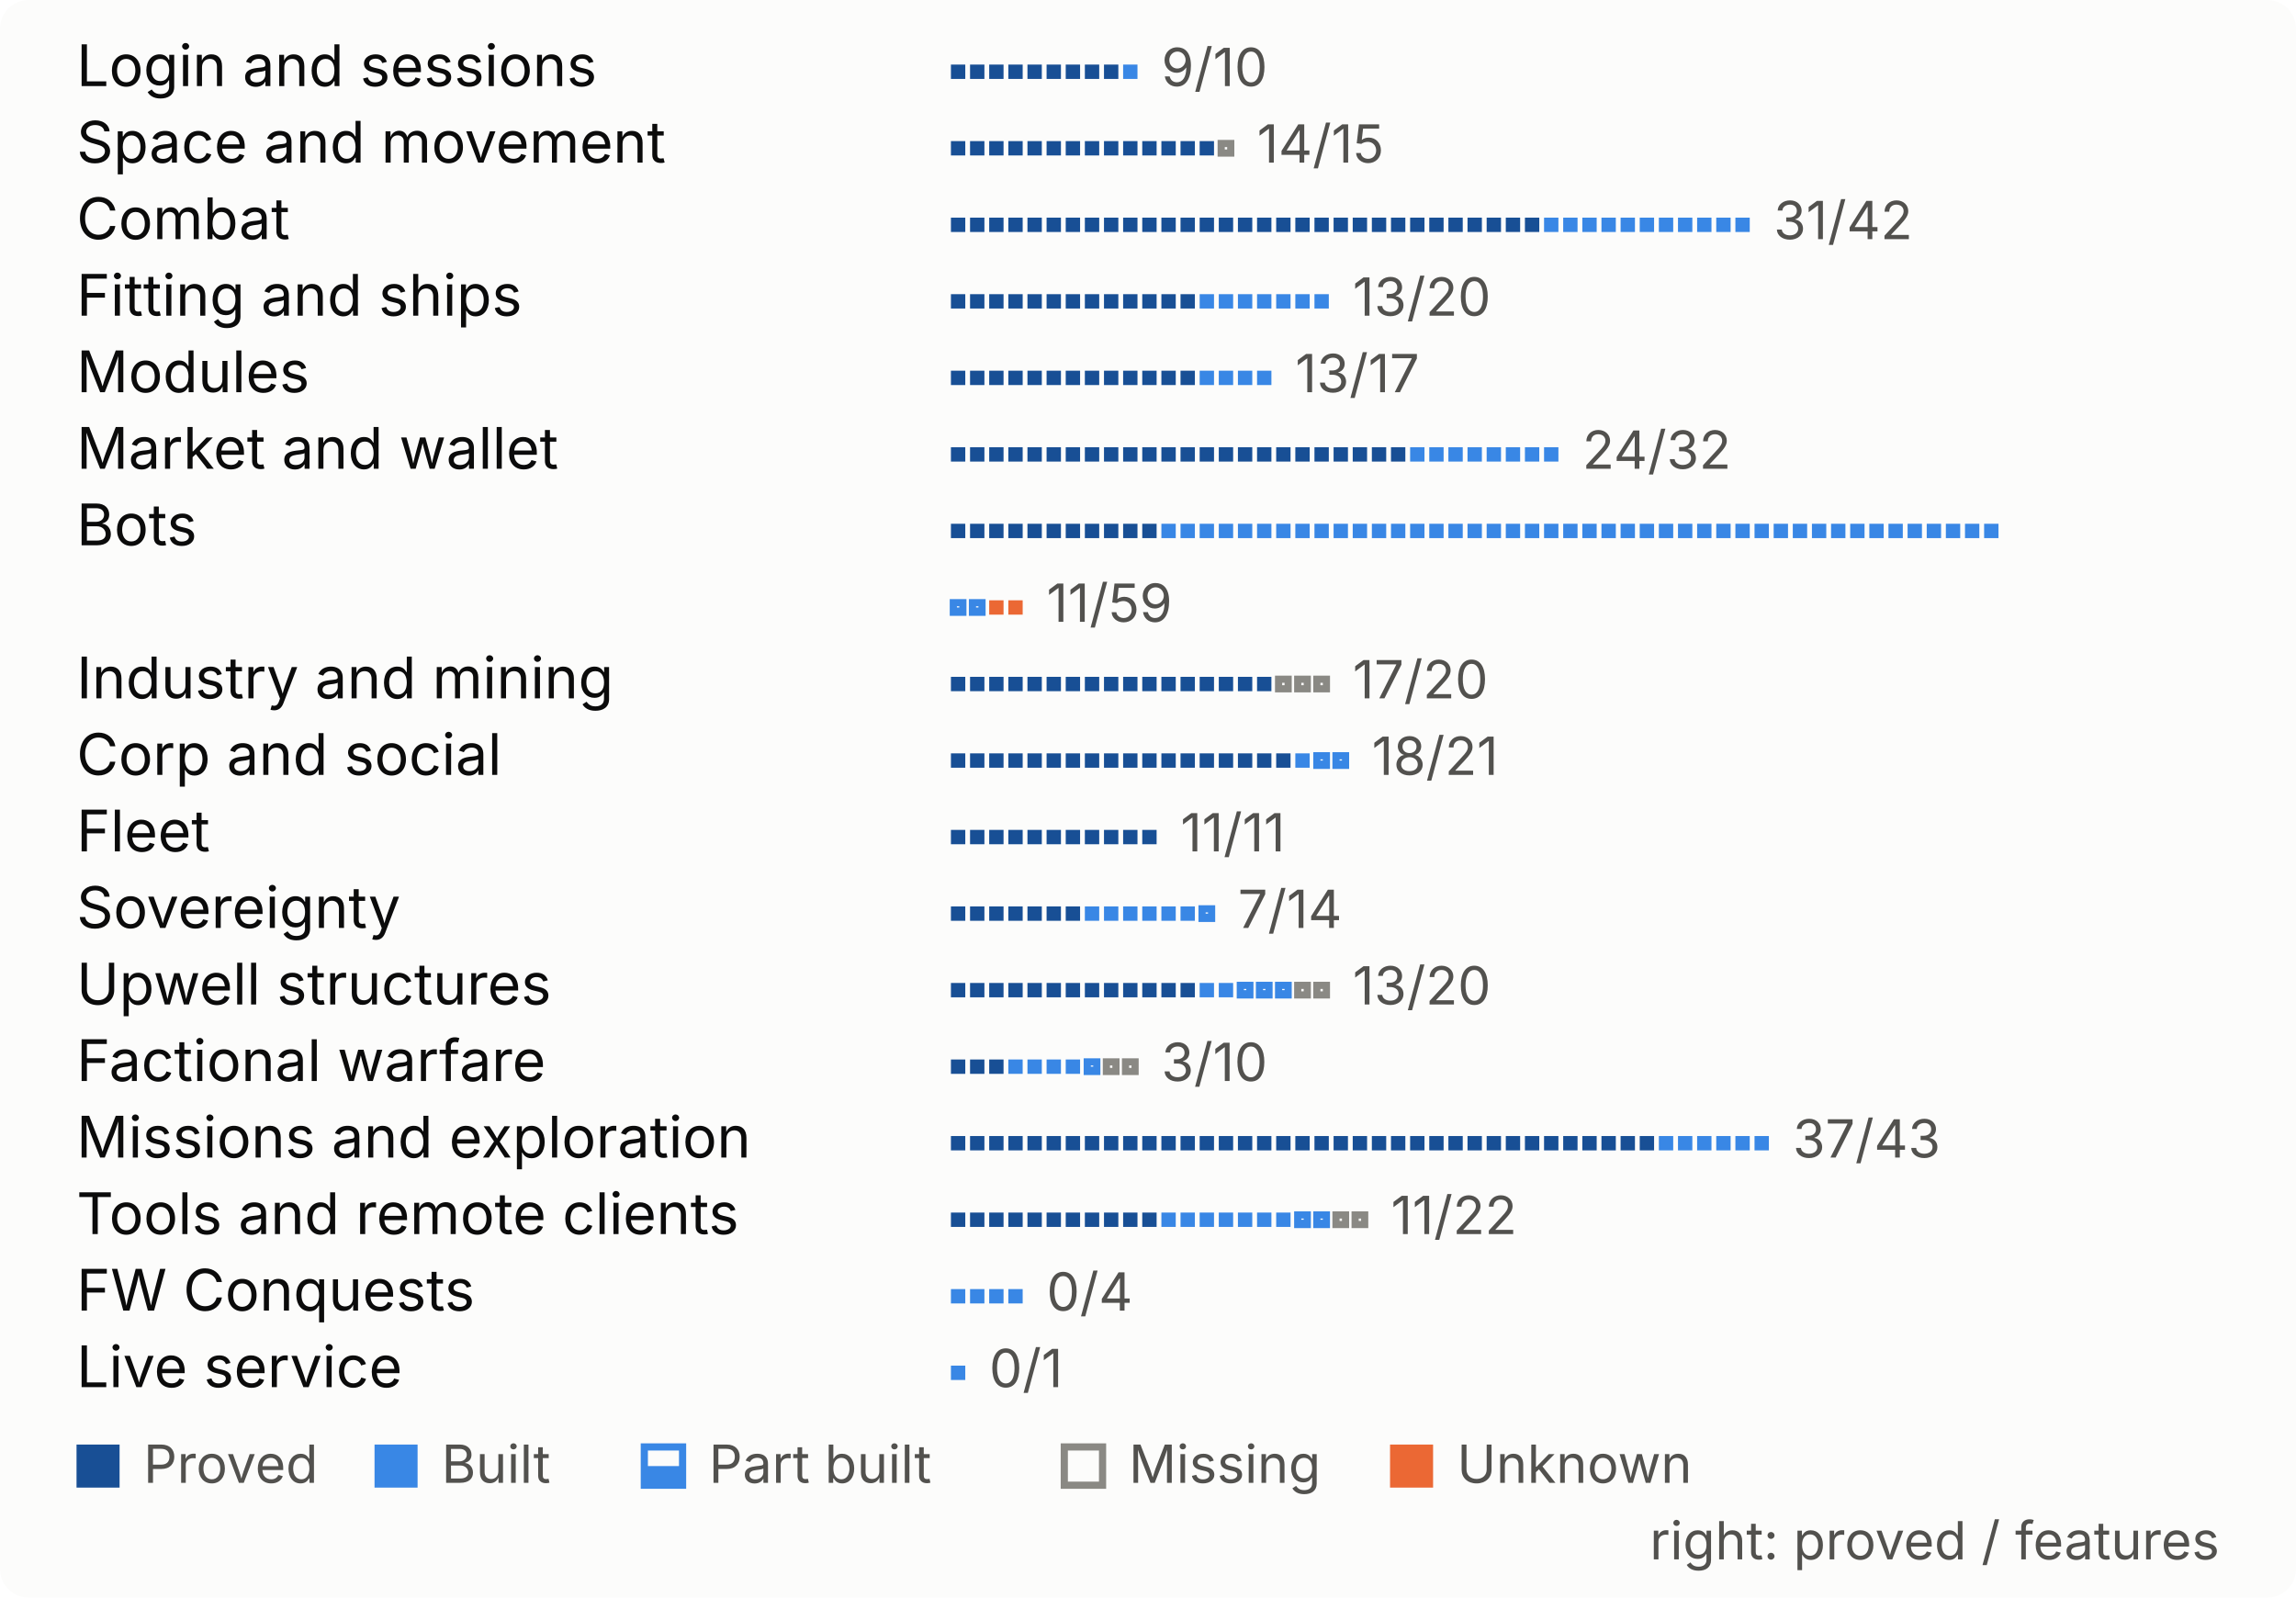
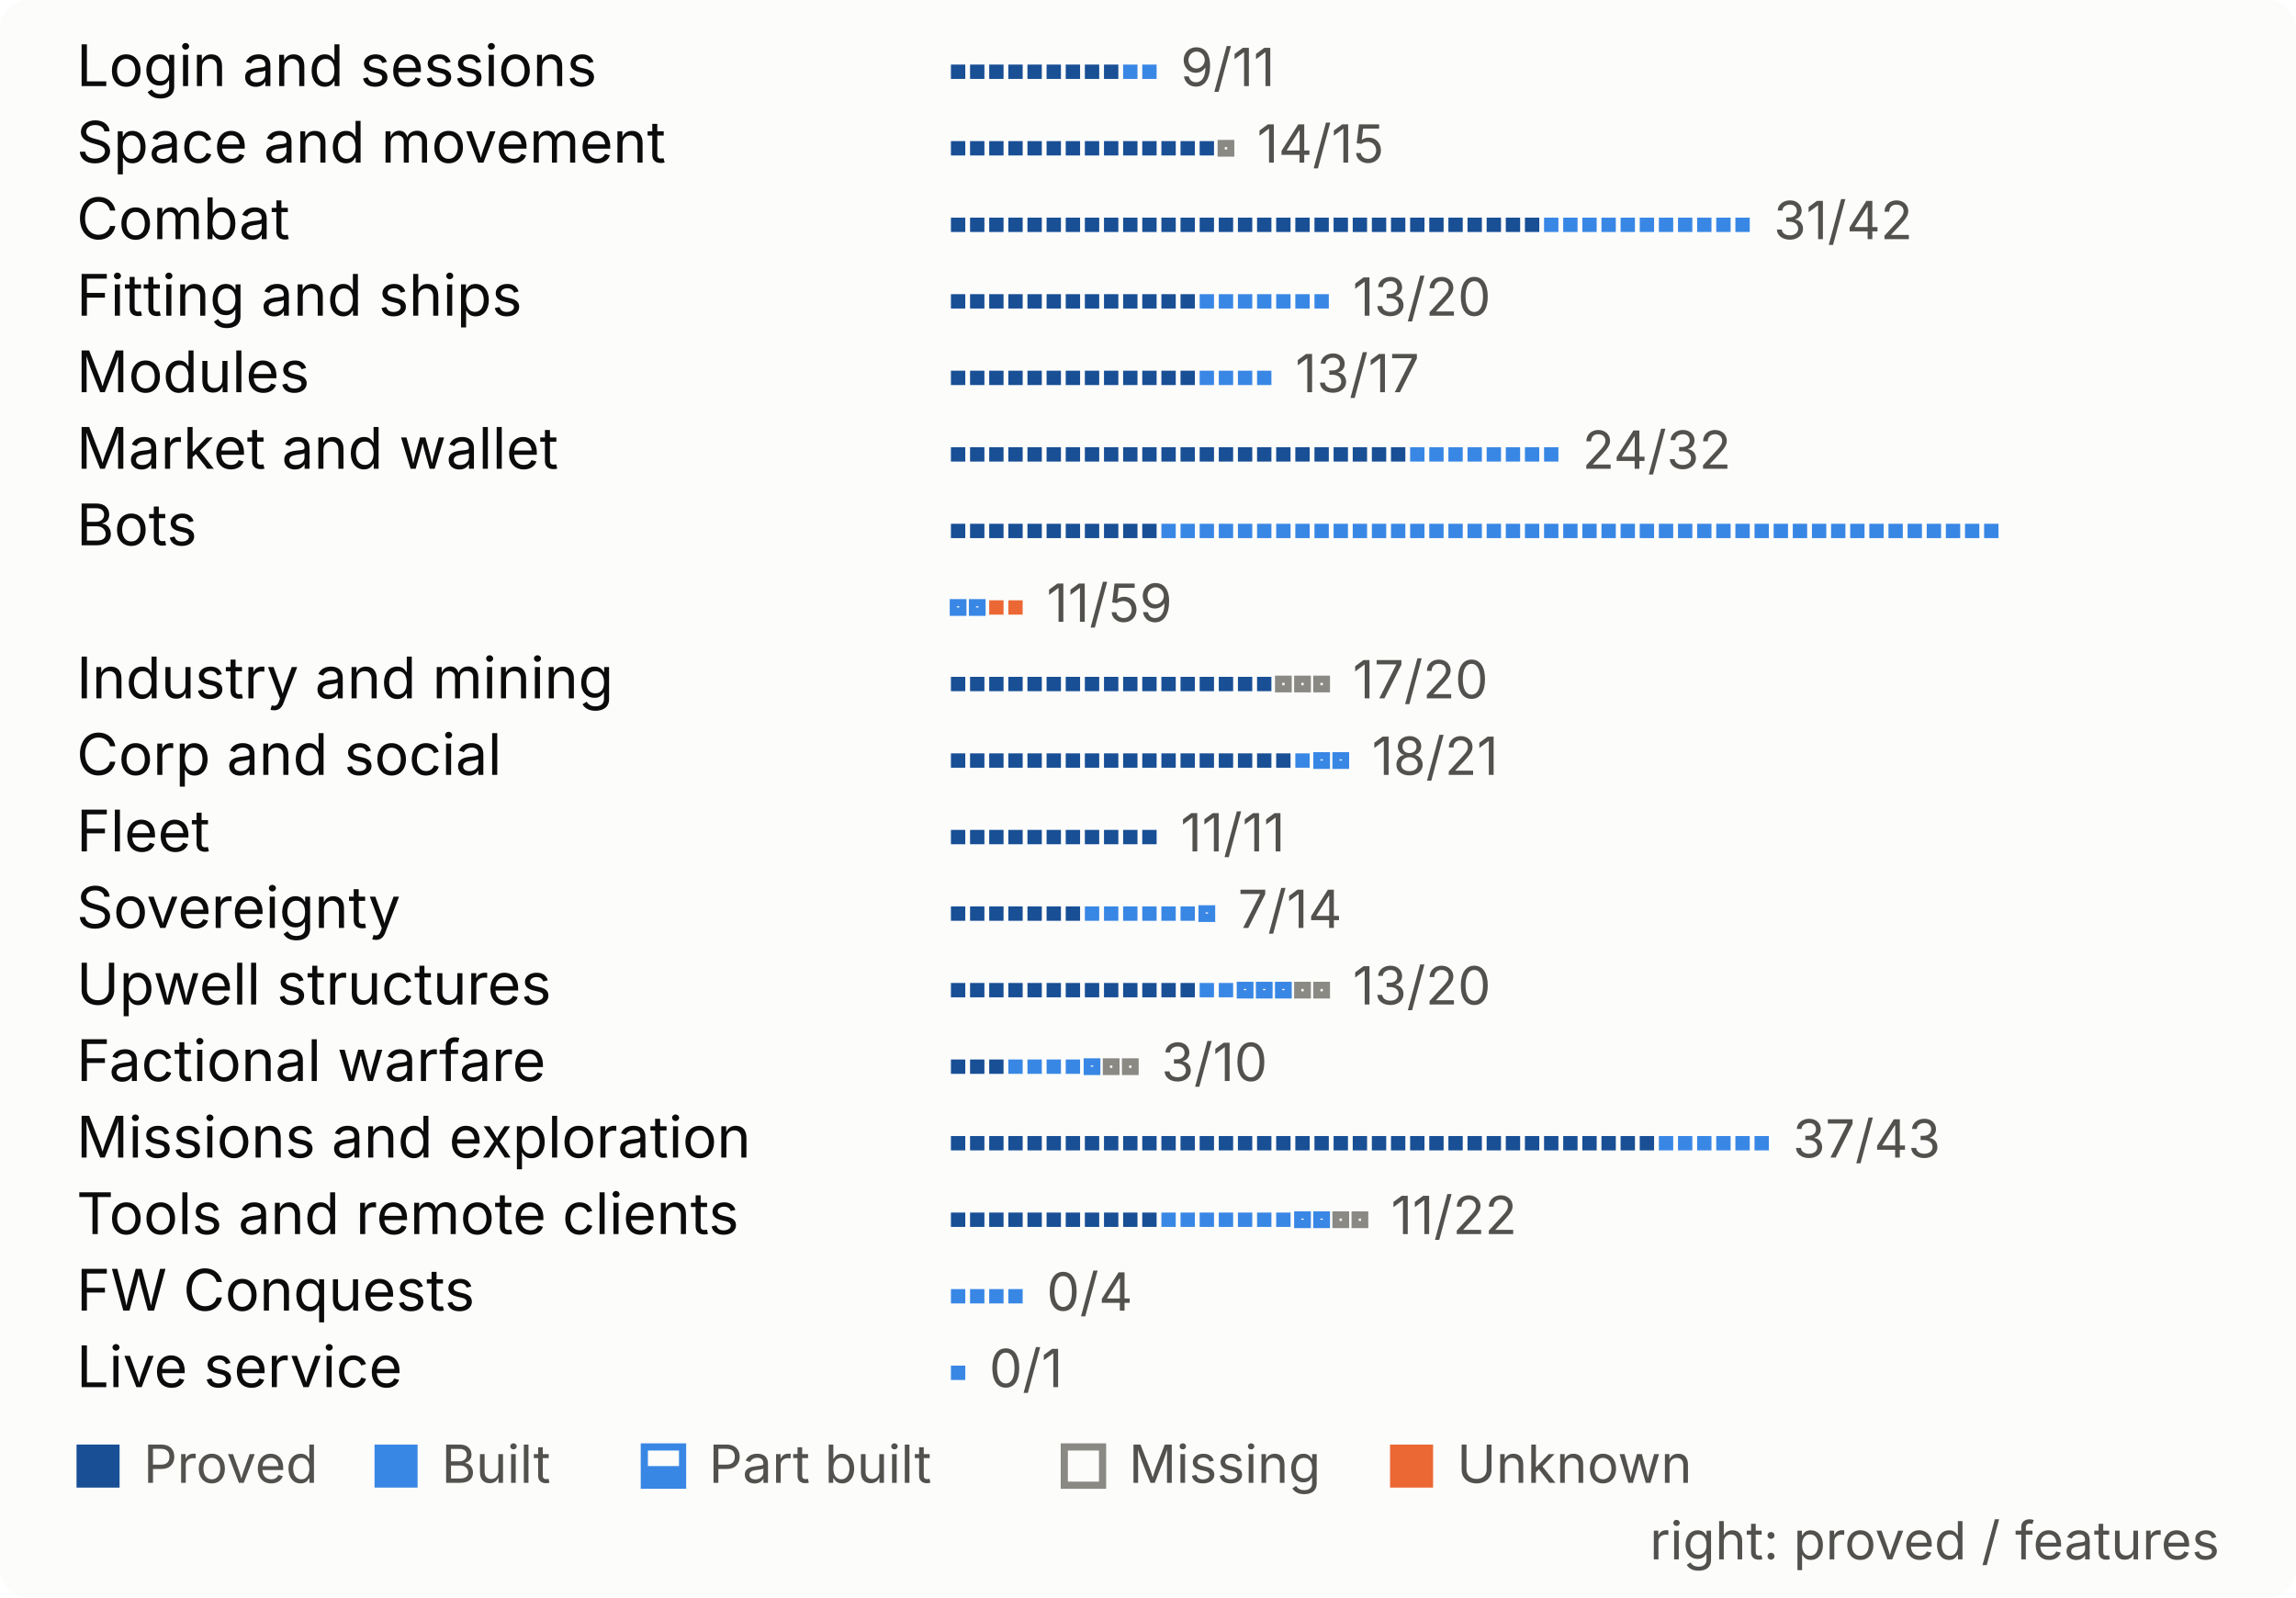
<svg xmlns="http://www.w3.org/2000/svg" width="480" height="334" viewBox="0 0 480 334" role="img" aria-label="Progress by system, one mark per feature">
  <style>
.bg{fill:#fcfcfb}.t{fill:#0b0b0b}.s{fill:#52514e}.rule{fill:#e1e0d9}
.proved{fill:#184f95}.built{fill:#3987e5}.unknown{fill:#eb6834}
.part-o{fill:none;stroke:#3987e5;stroke-width:1.5}.part-f{fill:#3987e5}
.missing{fill:none;stroke:#8a8984;stroke-width:1.5}
.pass{fill:#184f95}.fail{fill:#eb6834}.none{fill:none;stroke:#8a8984;stroke-width:1.5}
@media (prefers-color-scheme:dark){
.bg{fill:#1a1a19}.t{fill:#f0efec}.s{fill:#c3c2b7}.rule{fill:#383835}
.proved{fill:#86b6ef}.built{fill:#3987e5}.unknown{fill:#d95926}
.part-o{stroke:#3987e5}.part-f{fill:#3987e5}
.missing{stroke:#8d8c85}
.pass{fill:#86b6ef}.fail{fill:#d95926}.none{stroke:#8d8c85}
}
text{font-family:system-ui,-apple-system,"Segoe UI",sans-serif;font-size:12px}
.big{font-size:26px;font-weight:600}.b{font-weight:600}.xs{font-size:11px}
</style>
  <rect width="480" height="334" rx="6" class="bg" />
  <text x="16.0" y="18.0" class="t">Login and sessions</text>
  <rect x="198.8" y="13.5" width="3" height="3" class="proved" />
  <rect x="202.8" y="13.5" width="3" height="3" class="proved" />
  <rect x="206.8" y="13.5" width="3" height="3" class="proved" />
  <rect x="210.8" y="13.5" width="3" height="3" class="proved" />
  <rect x="214.8" y="13.5" width="3" height="3" class="proved" />
  <rect x="218.8" y="13.5" width="3" height="3" class="proved" />
  <rect x="222.8" y="13.5" width="3" height="3" class="proved" />
  <rect x="226.8" y="13.5" width="3" height="3" class="proved" />
  <rect x="230.8" y="13.5" width="3" height="3" class="proved" />
  <rect x="234.8" y="13.5" width="3" height="3" class="built" />
-   <text x="242.8" y="18.0" class="s xs">9/10</text>
+   <rect x="238.8" y="13.5" width="3" height="3" class="built" />
+   <text x="246.8" y="18.0" class="s xs">9/11</text>
  <text x="16.0" y="34.0" class="t">Space and movement</text>
  <rect x="198.8" y="29.5" width="3" height="3" class="proved" />
  <rect x="202.8" y="29.5" width="3" height="3" class="proved" />
  <rect x="206.8" y="29.5" width="3" height="3" class="proved" />
  <rect x="210.8" y="29.5" width="3" height="3" class="proved" />
  <rect x="214.8" y="29.5" width="3" height="3" class="proved" />
  <rect x="218.8" y="29.5" width="3" height="3" class="proved" />
  <rect x="222.8" y="29.5" width="3" height="3" class="proved" />
  <rect x="226.8" y="29.5" width="3" height="3" class="proved" />
  <rect x="230.8" y="29.5" width="3" height="3" class="proved" />
  <rect x="234.8" y="29.5" width="3" height="3" class="proved" />
  <rect x="238.8" y="29.5" width="3" height="3" class="proved" />
  <rect x="242.8" y="29.5" width="3" height="3" class="proved" />
  <rect x="246.8" y="29.5" width="3" height="3" class="proved" />
  <rect x="250.8" y="29.5" width="3" height="3" class="proved" />
  <rect x="255.3" y="30.0" width="2" height="2" fill="none" class="missing" />
  <text x="262.8" y="34.0" class="s xs">14/15</text>
  <text x="16.0" y="50.0" class="t">Combat</text>
  <rect x="198.8" y="45.5" width="3" height="3" class="proved" />
  <rect x="202.8" y="45.5" width="3" height="3" class="proved" />
  <rect x="206.8" y="45.5" width="3" height="3" class="proved" />
  <rect x="210.8" y="45.5" width="3" height="3" class="proved" />
  <rect x="214.8" y="45.5" width="3" height="3" class="proved" />
  <rect x="218.8" y="45.5" width="3" height="3" class="proved" />
  <rect x="222.8" y="45.5" width="3" height="3" class="proved" />
  <rect x="226.8" y="45.5" width="3" height="3" class="proved" />
  <rect x="230.8" y="45.5" width="3" height="3" class="proved" />
  <rect x="234.8" y="45.5" width="3" height="3" class="proved" />
  <rect x="238.8" y="45.5" width="3" height="3" class="proved" />
  <rect x="242.8" y="45.5" width="3" height="3" class="proved" />
  <rect x="246.8" y="45.5" width="3" height="3" class="proved" />
  <rect x="250.8" y="45.5" width="3" height="3" class="proved" />
  <rect x="254.8" y="45.5" width="3" height="3" class="proved" />
  <rect x="258.8" y="45.5" width="3" height="3" class="proved" />
  <rect x="262.8" y="45.5" width="3" height="3" class="proved" />
  <rect x="266.8" y="45.5" width="3" height="3" class="proved" />
  <rect x="270.8" y="45.5" width="3" height="3" class="proved" />
  <rect x="274.8" y="45.5" width="3" height="3" class="proved" />
  <rect x="278.8" y="45.5" width="3" height="3" class="proved" />
  <rect x="282.8" y="45.5" width="3" height="3" class="proved" />
  <rect x="286.8" y="45.5" width="3" height="3" class="proved" />
  <rect x="290.8" y="45.5" width="3" height="3" class="proved" />
  <rect x="294.8" y="45.5" width="3" height="3" class="proved" />
  <rect x="298.8" y="45.5" width="3" height="3" class="proved" />
  <rect x="302.8" y="45.5" width="3" height="3" class="proved" />
  <rect x="306.8" y="45.5" width="3" height="3" class="proved" />
  <rect x="310.8" y="45.5" width="3" height="3" class="proved" />
  <rect x="314.8" y="45.5" width="3" height="3" class="proved" />
  <rect x="318.8" y="45.5" width="3" height="3" class="proved" />
  <rect x="322.8" y="45.5" width="3" height="3" class="built" />
  <rect x="326.8" y="45.5" width="3" height="3" class="built" />
  <rect x="330.8" y="45.5" width="3" height="3" class="built" />
  <rect x="334.8" y="45.5" width="3" height="3" class="built" />
  <rect x="338.8" y="45.5" width="3" height="3" class="built" />
  <rect x="342.8" y="45.5" width="3" height="3" class="built" />
  <rect x="346.8" y="45.5" width="3" height="3" class="built" />
  <rect x="350.8" y="45.5" width="3" height="3" class="built" />
  <rect x="354.8" y="45.5" width="3" height="3" class="built" />
  <rect x="358.8" y="45.5" width="3" height="3" class="built" />
  <rect x="362.8" y="45.5" width="3" height="3" class="built" />
  <text x="370.8" y="50.0" class="s xs">31/42</text>
  <text x="16.0" y="66.0" class="t">Fitting and ships</text>
  <rect x="198.8" y="61.5" width="3" height="3" class="proved" />
  <rect x="202.8" y="61.5" width="3" height="3" class="proved" />
  <rect x="206.8" y="61.5" width="3" height="3" class="proved" />
  <rect x="210.8" y="61.5" width="3" height="3" class="proved" />
  <rect x="214.8" y="61.5" width="3" height="3" class="proved" />
  <rect x="218.8" y="61.5" width="3" height="3" class="proved" />
  <rect x="222.8" y="61.5" width="3" height="3" class="proved" />
  <rect x="226.8" y="61.5" width="3" height="3" class="proved" />
  <rect x="230.8" y="61.5" width="3" height="3" class="proved" />
  <rect x="234.8" y="61.5" width="3" height="3" class="proved" />
  <rect x="238.8" y="61.5" width="3" height="3" class="proved" />
  <rect x="242.8" y="61.5" width="3" height="3" class="proved" />
  <rect x="246.8" y="61.5" width="3" height="3" class="proved" />
  <rect x="250.8" y="61.5" width="3" height="3" class="built" />
  <rect x="254.8" y="61.5" width="3" height="3" class="built" />
  <rect x="258.8" y="61.5" width="3" height="3" class="built" />
  <rect x="262.8" y="61.5" width="3" height="3" class="built" />
  <rect x="266.8" y="61.5" width="3" height="3" class="built" />
  <rect x="270.8" y="61.5" width="3" height="3" class="built" />
  <rect x="274.8" y="61.5" width="3" height="3" class="built" />
  <text x="282.8" y="66.0" class="s xs">13/20</text>
  <text x="16.0" y="82.0" class="t">Modules</text>
  <rect x="198.8" y="77.5" width="3" height="3" class="proved" />
  <rect x="202.8" y="77.5" width="3" height="3" class="proved" />
  <rect x="206.8" y="77.5" width="3" height="3" class="proved" />
  <rect x="210.8" y="77.5" width="3" height="3" class="proved" />
  <rect x="214.8" y="77.5" width="3" height="3" class="proved" />
  <rect x="218.8" y="77.5" width="3" height="3" class="proved" />
  <rect x="222.8" y="77.5" width="3" height="3" class="proved" />
  <rect x="226.8" y="77.5" width="3" height="3" class="proved" />
  <rect x="230.8" y="77.5" width="3" height="3" class="proved" />
  <rect x="234.8" y="77.5" width="3" height="3" class="proved" />
  <rect x="238.8" y="77.5" width="3" height="3" class="proved" />
  <rect x="242.8" y="77.5" width="3" height="3" class="proved" />
  <rect x="246.8" y="77.5" width="3" height="3" class="proved" />
  <rect x="250.8" y="77.5" width="3" height="3" class="built" />
  <rect x="254.8" y="77.5" width="3" height="3" class="built" />
  <rect x="258.8" y="77.5" width="3" height="3" class="built" />
  <rect x="262.8" y="77.5" width="3" height="3" class="built" />
  <text x="270.8" y="82.0" class="s xs">13/17</text>
  <text x="16.0" y="98.0" class="t">Market and wallet</text>
  <rect x="198.8" y="93.5" width="3" height="3" class="proved" />
  <rect x="202.8" y="93.5" width="3" height="3" class="proved" />
  <rect x="206.8" y="93.5" width="3" height="3" class="proved" />
  <rect x="210.8" y="93.5" width="3" height="3" class="proved" />
  <rect x="214.8" y="93.5" width="3" height="3" class="proved" />
  <rect x="218.8" y="93.5" width="3" height="3" class="proved" />
  <rect x="222.8" y="93.5" width="3" height="3" class="proved" />
  <rect x="226.8" y="93.5" width="3" height="3" class="proved" />
  <rect x="230.8" y="93.5" width="3" height="3" class="proved" />
  <rect x="234.8" y="93.5" width="3" height="3" class="proved" />
  <rect x="238.8" y="93.5" width="3" height="3" class="proved" />
  <rect x="242.8" y="93.5" width="3" height="3" class="proved" />
  <rect x="246.8" y="93.5" width="3" height="3" class="proved" />
  <rect x="250.8" y="93.5" width="3" height="3" class="proved" />
  <rect x="254.8" y="93.5" width="3" height="3" class="proved" />
  <rect x="258.8" y="93.5" width="3" height="3" class="proved" />
  <rect x="262.8" y="93.5" width="3" height="3" class="proved" />
  <rect x="266.8" y="93.5" width="3" height="3" class="proved" />
  <rect x="270.8" y="93.5" width="3" height="3" class="proved" />
  <rect x="274.8" y="93.5" width="3" height="3" class="proved" />
  <rect x="278.8" y="93.5" width="3" height="3" class="proved" />
  <rect x="282.8" y="93.5" width="3" height="3" class="proved" />
  <rect x="286.8" y="93.5" width="3" height="3" class="proved" />
  <rect x="290.8" y="93.5" width="3" height="3" class="proved" />
  <rect x="294.8" y="93.5" width="3" height="3" class="built" />
  <rect x="298.8" y="93.5" width="3" height="3" class="built" />
  <rect x="302.8" y="93.5" width="3" height="3" class="built" />
  <rect x="306.8" y="93.5" width="3" height="3" class="built" />
  <rect x="310.8" y="93.5" width="3" height="3" class="built" />
  <rect x="314.8" y="93.5" width="3" height="3" class="built" />
  <rect x="318.8" y="93.5" width="3" height="3" class="built" />
  <rect x="322.8" y="93.5" width="3" height="3" class="built" />
  <text x="330.8" y="98.0" class="s xs">24/32</text>
  <text x="16.0" y="114.0" class="t">Bots</text>
  <rect x="198.8" y="109.5" width="3" height="3" class="proved" />
  <rect x="202.8" y="109.5" width="3" height="3" class="proved" />
  <rect x="206.8" y="109.5" width="3" height="3" class="proved" />
  <rect x="210.8" y="109.5" width="3" height="3" class="proved" />
  <rect x="214.8" y="109.5" width="3" height="3" class="proved" />
  <rect x="218.8" y="109.5" width="3" height="3" class="proved" />
  <rect x="222.8" y="109.5" width="3" height="3" class="proved" />
  <rect x="226.8" y="109.5" width="3" height="3" class="proved" />
  <rect x="230.8" y="109.5" width="3" height="3" class="proved" />
  <rect x="234.8" y="109.5" width="3" height="3" class="proved" />
  <rect x="238.8" y="109.5" width="3" height="3" class="proved" />
  <rect x="242.8" y="109.5" width="3" height="3" class="built" />
  <rect x="246.8" y="109.5" width="3" height="3" class="built" />
  <rect x="250.8" y="109.5" width="3" height="3" class="built" />
  <rect x="254.8" y="109.5" width="3" height="3" class="built" />
  <rect x="258.8" y="109.5" width="3" height="3" class="built" />
  <rect x="262.8" y="109.5" width="3" height="3" class="built" />
  <rect x="266.8" y="109.5" width="3" height="3" class="built" />
  <rect x="270.8" y="109.5" width="3" height="3" class="built" />
  <rect x="274.8" y="109.5" width="3" height="3" class="built" />
  <rect x="278.8" y="109.5" width="3" height="3" class="built" />
  <rect x="282.8" y="109.5" width="3" height="3" class="built" />
  <rect x="286.8" y="109.5" width="3" height="3" class="built" />
  <rect x="290.8" y="109.5" width="3" height="3" class="built" />
  <rect x="294.8" y="109.5" width="3" height="3" class="built" />
  <rect x="298.8" y="109.5" width="3" height="3" class="built" />
  <rect x="302.8" y="109.5" width="3" height="3" class="built" />
  <rect x="306.8" y="109.5" width="3" height="3" class="built" />
  <rect x="310.8" y="109.5" width="3" height="3" class="built" />
  <rect x="314.8" y="109.5" width="3" height="3" class="built" />
  <rect x="318.8" y="109.5" width="3" height="3" class="built" />
  <rect x="322.8" y="109.5" width="3" height="3" class="built" />
  <rect x="326.8" y="109.5" width="3" height="3" class="built" />
  <rect x="330.8" y="109.5" width="3" height="3" class="built" />
  <rect x="334.8" y="109.5" width="3" height="3" class="built" />
  <rect x="338.8" y="109.5" width="3" height="3" class="built" />
  <rect x="342.8" y="109.5" width="3" height="3" class="built" />
  <rect x="346.8" y="109.5" width="3" height="3" class="built" />
  <rect x="350.8" y="109.5" width="3" height="3" class="built" />
  <rect x="354.8" y="109.5" width="3" height="3" class="built" />
  <rect x="358.8" y="109.5" width="3" height="3" class="built" />
  <rect x="362.8" y="109.5" width="3" height="3" class="built" />
  <rect x="366.8" y="109.5" width="3" height="3" class="built" />
  <rect x="370.8" y="109.5" width="3" height="3" class="built" />
  <rect x="374.8" y="109.5" width="3" height="3" class="built" />
  <rect x="378.8" y="109.5" width="3" height="3" class="built" />
  <rect x="382.8" y="109.5" width="3" height="3" class="built" />
  <rect x="386.8" y="109.5" width="3" height="3" class="built" />
  <rect x="390.8" y="109.5" width="3" height="3" class="built" />
  <rect x="394.8" y="109.5" width="3" height="3" class="built" />
  <rect x="398.8" y="109.5" width="3" height="3" class="built" />
  <rect x="402.8" y="109.5" width="3" height="3" class="built" />
  <rect x="406.8" y="109.5" width="3" height="3" class="built" />
  <rect x="410.8" y="109.5" width="3" height="3" class="built" />
  <rect x="414.8" y="109.5" width="3" height="3" class="built" />
  <rect x="199.3" y="126.0" width="2" height="2" fill="none" class="part-o" />
  <rect x="198.8" y="127.0" width="3" height="1.5" class="part-f" />
  <rect x="203.3" y="126.0" width="2" height="2" fill="none" class="part-o" />
  <rect x="202.8" y="127.0" width="3" height="1.5" class="part-f" />
  <rect x="206.8" y="125.5" width="3" height="3" class="unknown" />
  <rect x="210.8" y="125.5" width="3" height="3" class="unknown" />
  <text x="218.8" y="130.0" class="s xs">11/59</text>
  <text x="16.0" y="146.0" class="t">Industry and mining</text>
  <rect x="198.8" y="141.5" width="3" height="3" class="proved" />
  <rect x="202.8" y="141.5" width="3" height="3" class="proved" />
  <rect x="206.8" y="141.5" width="3" height="3" class="proved" />
  <rect x="210.8" y="141.5" width="3" height="3" class="proved" />
  <rect x="214.8" y="141.5" width="3" height="3" class="proved" />
  <rect x="218.8" y="141.5" width="3" height="3" class="proved" />
  <rect x="222.8" y="141.5" width="3" height="3" class="proved" />
  <rect x="226.8" y="141.5" width="3" height="3" class="proved" />
  <rect x="230.8" y="141.5" width="3" height="3" class="proved" />
  <rect x="234.8" y="141.5" width="3" height="3" class="proved" />
  <rect x="238.8" y="141.5" width="3" height="3" class="proved" />
  <rect x="242.8" y="141.5" width="3" height="3" class="proved" />
  <rect x="246.8" y="141.5" width="3" height="3" class="proved" />
  <rect x="250.8" y="141.5" width="3" height="3" class="proved" />
  <rect x="254.8" y="141.5" width="3" height="3" class="proved" />
  <rect x="258.8" y="141.5" width="3" height="3" class="proved" />
  <rect x="262.8" y="141.5" width="3" height="3" class="proved" />
  <rect x="267.3" y="142.0" width="2" height="2" fill="none" class="missing" />
  <rect x="271.3" y="142.0" width="2" height="2" fill="none" class="missing" />
  <rect x="275.3" y="142.0" width="2" height="2" fill="none" class="missing" />
  <text x="282.8" y="146.0" class="s xs">17/20</text>
  <text x="16.0" y="162.0" class="t">Corp and social</text>
  <rect x="198.8" y="157.5" width="3" height="3" class="proved" />
  <rect x="202.8" y="157.5" width="3" height="3" class="proved" />
  <rect x="206.8" y="157.5" width="3" height="3" class="proved" />
  <rect x="210.8" y="157.5" width="3" height="3" class="proved" />
  <rect x="214.8" y="157.5" width="3" height="3" class="proved" />
  <rect x="218.8" y="157.5" width="3" height="3" class="proved" />
  <rect x="222.8" y="157.5" width="3" height="3" class="proved" />
  <rect x="226.8" y="157.5" width="3" height="3" class="proved" />
  <rect x="230.8" y="157.5" width="3" height="3" class="proved" />
  <rect x="234.8" y="157.5" width="3" height="3" class="proved" />
  <rect x="238.8" y="157.5" width="3" height="3" class="proved" />
  <rect x="242.8" y="157.5" width="3" height="3" class="proved" />
  <rect x="246.8" y="157.5" width="3" height="3" class="proved" />
  <rect x="250.8" y="157.5" width="3" height="3" class="proved" />
  <rect x="254.8" y="157.5" width="3" height="3" class="proved" />
  <rect x="258.8" y="157.5" width="3" height="3" class="proved" />
  <rect x="262.8" y="157.5" width="3" height="3" class="proved" />
  <rect x="266.8" y="157.5" width="3" height="3" class="proved" />
  <rect x="270.8" y="157.5" width="3" height="3" class="built" />
  <rect x="275.3" y="158.0" width="2" height="2" fill="none" class="part-o" />
  <rect x="274.8" y="159.0" width="3" height="1.5" class="part-f" />
  <rect x="279.3" y="158.0" width="2" height="2" fill="none" class="part-o" />
  <rect x="278.8" y="159.0" width="3" height="1.5" class="part-f" />
  <text x="286.8" y="162.0" class="s xs">18/21</text>
  <text x="16.0" y="178.0" class="t">Fleet</text>
  <rect x="198.8" y="173.5" width="3" height="3" class="proved" />
  <rect x="202.8" y="173.5" width="3" height="3" class="proved" />
  <rect x="206.8" y="173.5" width="3" height="3" class="proved" />
  <rect x="210.8" y="173.5" width="3" height="3" class="proved" />
  <rect x="214.8" y="173.5" width="3" height="3" class="proved" />
  <rect x="218.8" y="173.5" width="3" height="3" class="proved" />
  <rect x="222.8" y="173.5" width="3" height="3" class="proved" />
  <rect x="226.8" y="173.5" width="3" height="3" class="proved" />
  <rect x="230.8" y="173.5" width="3" height="3" class="proved" />
  <rect x="234.8" y="173.5" width="3" height="3" class="proved" />
  <rect x="238.8" y="173.5" width="3" height="3" class="proved" />
  <text x="246.8" y="178.0" class="s xs">11/11</text>
  <text x="16.0" y="194.0" class="t">Sovereignty</text>
  <rect x="198.8" y="189.5" width="3" height="3" class="proved" />
  <rect x="202.8" y="189.5" width="3" height="3" class="proved" />
  <rect x="206.8" y="189.5" width="3" height="3" class="proved" />
  <rect x="210.8" y="189.5" width="3" height="3" class="proved" />
  <rect x="214.8" y="189.5" width="3" height="3" class="proved" />
  <rect x="218.8" y="189.5" width="3" height="3" class="proved" />
  <rect x="222.8" y="189.5" width="3" height="3" class="proved" />
  <rect x="226.8" y="189.5" width="3" height="3" class="built" />
  <rect x="230.8" y="189.5" width="3" height="3" class="built" />
  <rect x="234.8" y="189.5" width="3" height="3" class="built" />
  <rect x="238.8" y="189.5" width="3" height="3" class="built" />
  <rect x="242.8" y="189.5" width="3" height="3" class="built" />
  <rect x="246.8" y="189.5" width="3" height="3" class="built" />
  <rect x="251.3" y="190.0" width="2" height="2" fill="none" class="part-o" />
  <rect x="250.8" y="191.0" width="3" height="1.5" class="part-f" />
  <text x="258.8" y="194.0" class="s xs">7/14</text>
  <text x="16.0" y="210.0" class="t">Upwell structures</text>
  <rect x="198.8" y="205.5" width="3" height="3" class="proved" />
  <rect x="202.8" y="205.5" width="3" height="3" class="proved" />
  <rect x="206.8" y="205.5" width="3" height="3" class="proved" />
  <rect x="210.8" y="205.5" width="3" height="3" class="proved" />
  <rect x="214.8" y="205.5" width="3" height="3" class="proved" />
  <rect x="218.8" y="205.5" width="3" height="3" class="proved" />
  <rect x="222.8" y="205.5" width="3" height="3" class="proved" />
  <rect x="226.8" y="205.5" width="3" height="3" class="proved" />
  <rect x="230.8" y="205.5" width="3" height="3" class="proved" />
  <rect x="234.8" y="205.5" width="3" height="3" class="proved" />
  <rect x="238.8" y="205.5" width="3" height="3" class="proved" />
  <rect x="242.8" y="205.5" width="3" height="3" class="proved" />
  <rect x="246.8" y="205.5" width="3" height="3" class="proved" />
  <rect x="250.8" y="205.5" width="3" height="3" class="built" />
  <rect x="254.8" y="205.5" width="3" height="3" class="built" />
  <rect x="259.3" y="206.0" width="2" height="2" fill="none" class="part-o" />
  <rect x="258.8" y="207.0" width="3" height="1.5" class="part-f" />
  <rect x="263.3" y="206.0" width="2" height="2" fill="none" class="part-o" />
  <rect x="262.8" y="207.0" width="3" height="1.5" class="part-f" />
  <rect x="267.3" y="206.0" width="2" height="2" fill="none" class="part-o" />
  <rect x="266.8" y="207.0" width="3" height="1.5" class="part-f" />
  <rect x="271.3" y="206.0" width="2" height="2" fill="none" class="missing" />
  <rect x="275.3" y="206.0" width="2" height="2" fill="none" class="missing" />
  <text x="282.8" y="210.0" class="s xs">13/20</text>
  <text x="16.0" y="226.0" class="t">Factional warfare</text>
  <rect x="198.8" y="221.5" width="3" height="3" class="proved" />
  <rect x="202.8" y="221.5" width="3" height="3" class="proved" />
  <rect x="206.8" y="221.5" width="3" height="3" class="proved" />
  <rect x="210.8" y="221.5" width="3" height="3" class="built" />
  <rect x="214.8" y="221.5" width="3" height="3" class="built" />
  <rect x="218.8" y="221.5" width="3" height="3" class="built" />
  <rect x="222.8" y="221.5" width="3" height="3" class="built" />
  <rect x="227.3" y="222.0" width="2" height="2" fill="none" class="part-o" />
  <rect x="226.8" y="223.0" width="3" height="1.5" class="part-f" />
  <rect x="231.3" y="222.0" width="2" height="2" fill="none" class="missing" />
  <rect x="235.3" y="222.0" width="2" height="2" fill="none" class="missing" />
  <text x="242.8" y="226.0" class="s xs">3/10</text>
  <text x="16.0" y="242.0" class="t">Missions and exploration</text>
  <rect x="198.8" y="237.5" width="3" height="3" class="proved" />
  <rect x="202.8" y="237.5" width="3" height="3" class="proved" />
  <rect x="206.8" y="237.5" width="3" height="3" class="proved" />
  <rect x="210.8" y="237.5" width="3" height="3" class="proved" />
  <rect x="214.8" y="237.5" width="3" height="3" class="proved" />
  <rect x="218.8" y="237.5" width="3" height="3" class="proved" />
  <rect x="222.8" y="237.5" width="3" height="3" class="proved" />
  <rect x="226.8" y="237.5" width="3" height="3" class="proved" />
  <rect x="230.8" y="237.5" width="3" height="3" class="proved" />
  <rect x="234.8" y="237.5" width="3" height="3" class="proved" />
  <rect x="238.8" y="237.5" width="3" height="3" class="proved" />
  <rect x="242.8" y="237.5" width="3" height="3" class="proved" />
  <rect x="246.8" y="237.5" width="3" height="3" class="proved" />
  <rect x="250.8" y="237.5" width="3" height="3" class="proved" />
  <rect x="254.8" y="237.5" width="3" height="3" class="proved" />
  <rect x="258.8" y="237.5" width="3" height="3" class="proved" />
  <rect x="262.8" y="237.5" width="3" height="3" class="proved" />
  <rect x="266.8" y="237.5" width="3" height="3" class="proved" />
  <rect x="270.8" y="237.5" width="3" height="3" class="proved" />
  <rect x="274.8" y="237.5" width="3" height="3" class="proved" />
  <rect x="278.8" y="237.5" width="3" height="3" class="proved" />
  <rect x="282.8" y="237.5" width="3" height="3" class="proved" />
  <rect x="286.8" y="237.5" width="3" height="3" class="proved" />
  <rect x="290.8" y="237.5" width="3" height="3" class="proved" />
  <rect x="294.8" y="237.5" width="3" height="3" class="proved" />
  <rect x="298.8" y="237.5" width="3" height="3" class="proved" />
  <rect x="302.8" y="237.5" width="3" height="3" class="proved" />
  <rect x="306.8" y="237.5" width="3" height="3" class="proved" />
  <rect x="310.8" y="237.5" width="3" height="3" class="proved" />
  <rect x="314.8" y="237.5" width="3" height="3" class="proved" />
  <rect x="318.8" y="237.5" width="3" height="3" class="proved" />
  <rect x="322.8" y="237.5" width="3" height="3" class="proved" />
  <rect x="326.8" y="237.5" width="3" height="3" class="proved" />
  <rect x="330.8" y="237.5" width="3" height="3" class="proved" />
  <rect x="334.8" y="237.5" width="3" height="3" class="proved" />
  <rect x="338.8" y="237.5" width="3" height="3" class="proved" />
  <rect x="342.8" y="237.5" width="3" height="3" class="proved" />
  <rect x="346.8" y="237.5" width="3" height="3" class="built" />
  <rect x="350.8" y="237.5" width="3" height="3" class="built" />
  <rect x="354.8" y="237.5" width="3" height="3" class="built" />
  <rect x="358.8" y="237.5" width="3" height="3" class="built" />
  <rect x="362.8" y="237.5" width="3" height="3" class="built" />
  <rect x="366.8" y="237.5" width="3" height="3" class="built" />
  <text x="374.8" y="242.0" class="s xs">37/43</text>
  <text x="16.0" y="258.0" class="t">Tools and remote clients</text>
  <rect x="198.8" y="253.5" width="3" height="3" class="proved" />
  <rect x="202.8" y="253.5" width="3" height="3" class="proved" />
  <rect x="206.8" y="253.5" width="3" height="3" class="proved" />
  <rect x="210.8" y="253.5" width="3" height="3" class="proved" />
  <rect x="214.8" y="253.5" width="3" height="3" class="proved" />
  <rect x="218.8" y="253.5" width="3" height="3" class="proved" />
  <rect x="222.8" y="253.5" width="3" height="3" class="proved" />
  <rect x="226.8" y="253.5" width="3" height="3" class="proved" />
  <rect x="230.8" y="253.5" width="3" height="3" class="proved" />
  <rect x="234.8" y="253.5" width="3" height="3" class="proved" />
  <rect x="238.8" y="253.5" width="3" height="3" class="proved" />
  <rect x="242.8" y="253.5" width="3" height="3" class="built" />
  <rect x="246.8" y="253.5" width="3" height="3" class="built" />
  <rect x="250.8" y="253.5" width="3" height="3" class="built" />
  <rect x="254.8" y="253.5" width="3" height="3" class="built" />
  <rect x="258.8" y="253.5" width="3" height="3" class="built" />
  <rect x="262.8" y="253.5" width="3" height="3" class="built" />
  <rect x="266.8" y="253.5" width="3" height="3" class="built" />
  <rect x="271.3" y="254.0" width="2" height="2" fill="none" class="part-o" />
  <rect x="270.8" y="255.0" width="3" height="1.5" class="part-f" />
  <rect x="275.3" y="254.0" width="2" height="2" fill="none" class="part-o" />
  <rect x="274.8" y="255.0" width="3" height="1.5" class="part-f" />
  <rect x="279.3" y="254.0" width="2" height="2" fill="none" class="missing" />
  <rect x="283.3" y="254.0" width="2" height="2" fill="none" class="missing" />
  <text x="290.8" y="258.0" class="s xs">11/22</text>
  <text x="16.0" y="274.0" class="t">FW Conquests</text>
  <rect x="198.8" y="269.5" width="3" height="3" class="built" />
  <rect x="202.8" y="269.5" width="3" height="3" class="built" />
  <rect x="206.8" y="269.5" width="3" height="3" class="built" />
  <rect x="210.8" y="269.5" width="3" height="3" class="built" />
  <text x="218.8" y="274.0" class="s xs">0/4</text>
  <text x="16.0" y="290.0" class="t">Live service</text>
  <rect x="198.8" y="285.5" width="3" height="3" class="built" />
  <text x="206.8" y="290.0" class="s xs">0/1</text>
  <rect x="16.0" y="302.0" width="9" height="9" class="proved" />
  <text x="30.0" y="310.0" class="s xs">Proved</text>
  <rect x="78.3" y="302.0" width="9" height="9" class="built" />
  <text x="92.3" y="310.0" class="s xs">Built</text>
  <rect x="134.7" y="302.5" width="8" height="8" fill="none" class="part-o" />
  <rect x="134.2" y="306.5" width="9" height="4.5" class="part-f" />
  <text x="148.2" y="310.0" class="s xs">Part built</text>
  <rect x="222.5" y="302.5" width="8" height="8" fill="none" class="missing" />
  <text x="236.0" y="310.0" class="s xs">Missing</text>
  <rect x="290.6" y="302.0" width="9" height="9" class="unknown" />
  <text x="304.6" y="310.0" class="s xs">Unknown</text>
  <text x="464.0" y="326.0" class="s xs" text-anchor="end">right: proved / features</text>
</svg>
